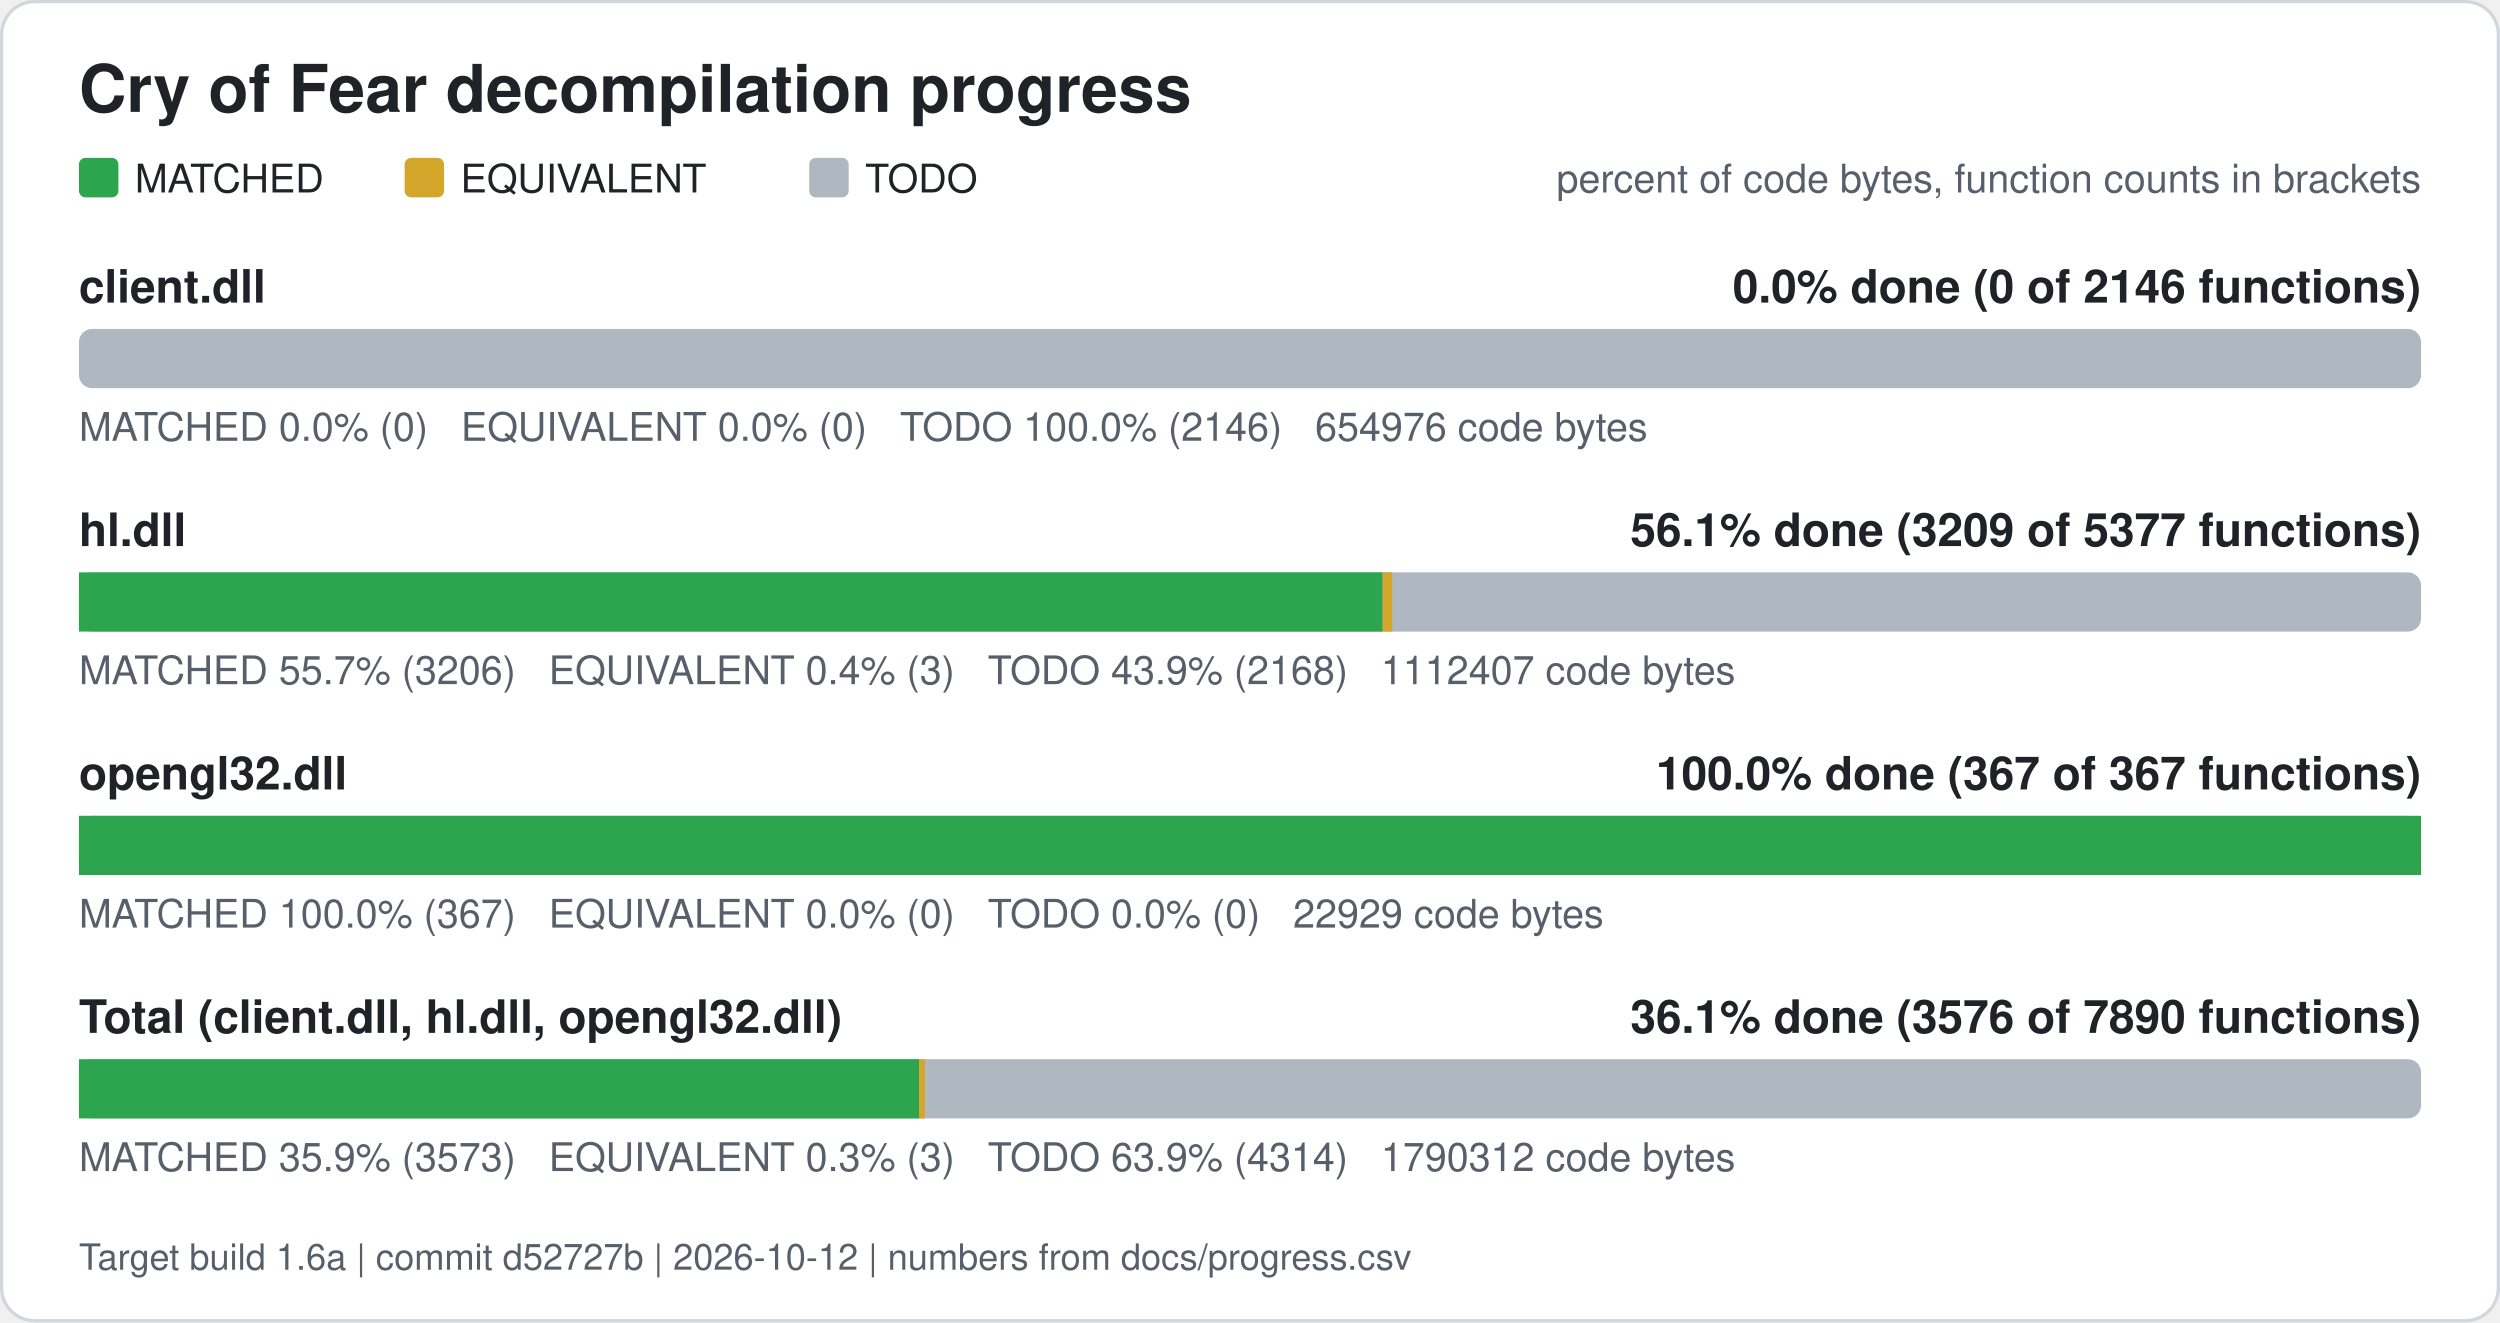
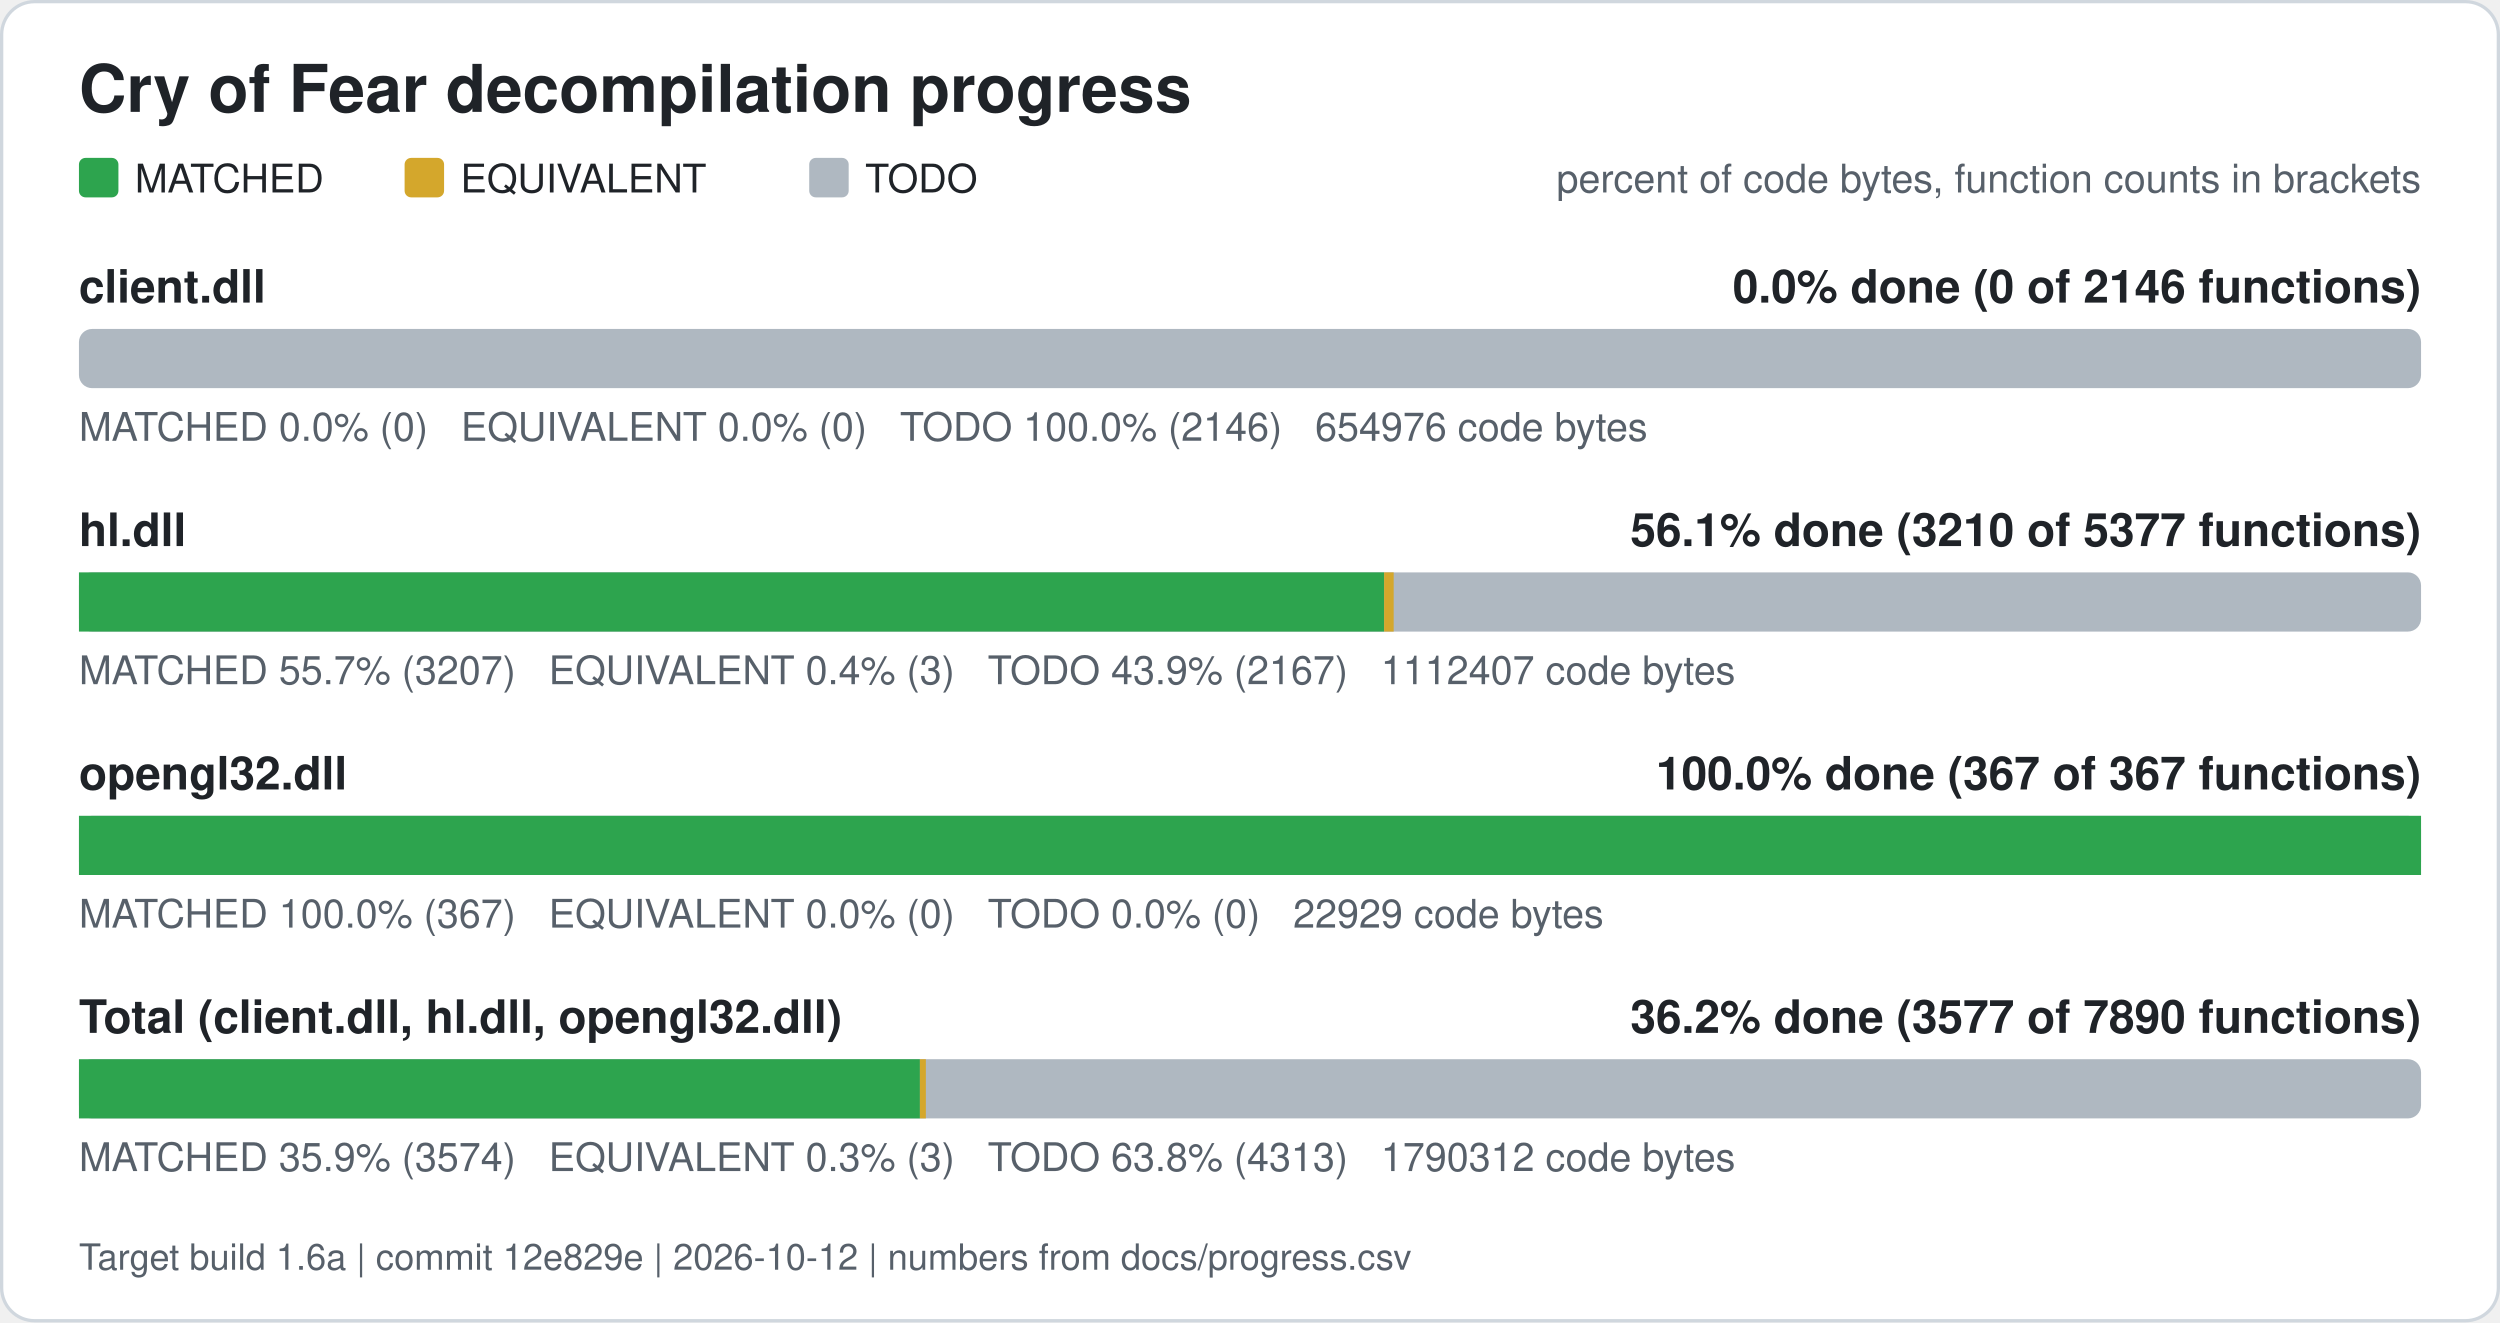
<svg xmlns="http://www.w3.org/2000/svg" width="760" height="402" viewBox="0 0 760 402" role="img" aria-label="Cry of Fear decompilation progress">
  <rect x="0.5" y="0.5" width="759" height="401" rx="10" fill="#ffffff" stroke="#d0d7de" />
  <text x="24" y="34" font-family="Segoe UI, Helvetica, Arial, sans-serif" font-size="20" font-weight="600" fill="#1f2328">Cry of Fear decompilation progress</text>
  <rect x="24" y="48" width="12" height="12" rx="2" fill="#2da44e" />
  <text x="41" y="58.5" font-family="Segoe UI, Helvetica, Arial, sans-serif" font-size="12" fill="#1f2328">MATCHED</text>
  <rect x="123" y="48" width="12" height="12" rx="2" fill="#d4a72c" />
  <text x="140" y="58.5" font-family="Segoe UI, Helvetica, Arial, sans-serif" font-size="12" fill="#1f2328">EQUIVALENT</text>
  <rect x="246" y="48" width="12" height="12" rx="2" fill="#afb8c1" />
  <text x="263" y="58.5" font-family="Segoe UI, Helvetica, Arial, sans-serif" font-size="12" fill="#1f2328">TODO</text>
  <text x="736" y="58.5" font-family="Segoe UI, Helvetica, Arial, sans-serif" font-size="12" fill="#57606a" text-anchor="end">percent of code bytes, function counts in brackets</text>
  <text x="24" y="92" font-family="Segoe UI, Helvetica, Arial, sans-serif" font-size="14" font-weight="600" fill="#1f2328">client.dll</text>
  <text x="736" y="92" font-family="Segoe UI, Helvetica, Arial, sans-serif" font-size="14" font-weight="600" fill="#1f2328" text-anchor="end">0.0% done (0 of 2146 functions)</text>
  <rect x="24" y="100" width="712" height="18" rx="4" fill="#afb8c1" />
  <text x="24" y="134" font-family="Segoe UI, Helvetica, Arial, sans-serif" font-size="12" fill="#57606a" xml:space="preserve">MATCHED 0.0% (0)   EQUIVALENT 0.0% (0)   TODO 100.0% (2146)   654976 code bytes</text>
  <text x="24" y="166" font-family="Segoe UI, Helvetica, Arial, sans-serif" font-size="14" font-weight="600" fill="#1f2328">hl.dll</text>
-   <text x="736" y="166" font-family="Segoe UI, Helvetica, Arial, sans-serif" font-size="14" font-weight="600" fill="#1f2328" text-anchor="end">56.1% done (3209 of 5377 functions)</text>
+   <text x="736" y="166" font-family="Segoe UI, Helvetica, Arial, sans-serif" font-size="14" font-weight="600" fill="#1f2328" text-anchor="end">56.1% done (3210 of 5377 functions)</text>
  <rect x="24" y="174" width="712" height="18" rx="4" fill="#afb8c1" />
-   <rect x="24.00" y="174" width="396.33" height="18" fill="#2da44e" />
-   <rect x="420.33" y="174" width="2.91" height="18" fill="#d4a72c" />
-   <text x="24" y="208" font-family="Segoe UI, Helvetica, Arial, sans-serif" font-size="12" fill="#57606a" xml:space="preserve">MATCHED 55.7% (3206)   EQUIVALENT 0.4% (3)   TODO 43.9% (2168)   1112407 code bytes</text>
+   <rect x="24.00" y="174" width="396.77" height="18" fill="#2da44e" />
+   <rect x="420.77" y="174" width="2.91" height="18" fill="#d4a72c" />
+   <text x="24" y="208" font-family="Segoe UI, Helvetica, Arial, sans-serif" font-size="12" fill="#57606a" xml:space="preserve">MATCHED 55.7% (3207)   EQUIVALENT 0.4% (3)   TODO 43.9% (2167)   1112407 code bytes</text>
  <text x="24" y="240" font-family="Segoe UI, Helvetica, Arial, sans-serif" font-size="14" font-weight="600" fill="#1f2328">opengl32.dll</text>
  <text x="736" y="240" font-family="Segoe UI, Helvetica, Arial, sans-serif" font-size="14" font-weight="600" fill="#1f2328" text-anchor="end">100.0% done (367 of 367 functions)</text>
  <rect x="24" y="248" width="712" height="18" rx="4" fill="#afb8c1" />
  <rect x="24.00" y="248" width="712.00" height="18" fill="#2da44e" />
  <text x="24" y="282" font-family="Segoe UI, Helvetica, Arial, sans-serif" font-size="12" fill="#57606a" xml:space="preserve">MATCHED 100.0% (367)   EQUIVALENT 0.0% (0)   TODO 0.0% (0)   22929 code bytes</text>
  <text x="24" y="314" font-family="Segoe UI, Helvetica, Arial, sans-serif" font-size="14" font-weight="600" fill="#1f2328">Total (client.dll, hl.dll, opengl32.dll)</text>
-   <text x="736" y="314" font-family="Segoe UI, Helvetica, Arial, sans-serif" font-size="14" font-weight="600" fill="#1f2328" text-anchor="end">36.1% done (3576 of 7890 functions)</text>
+   <text x="736" y="314" font-family="Segoe UI, Helvetica, Arial, sans-serif" font-size="14" font-weight="600" fill="#1f2328" text-anchor="end">36.2% done (3577 of 7890 functions)</text>
  <rect x="24" y="322" width="712" height="18" rx="4" fill="#afb8c1" />
-   <rect x="24.00" y="322" width="255.38" height="18" fill="#2da44e" />
-   <rect x="279.38" y="322" width="1.81" height="18" fill="#d4a72c" />
-   <text x="24" y="356" font-family="Segoe UI, Helvetica, Arial, sans-serif" font-size="12" fill="#57606a" xml:space="preserve">MATCHED 35.9% (3573)   EQUIVALENT 0.3% (3)   TODO 63.9% (4314)   1790312 code bytes</text>
-   <text x="24" y="386" font-family="Segoe UI, Helvetica, Arial, sans-serif" font-size="11" fill="#57606a">Target build 1.6a | commit d52727b | 2026-10-12 | numbers from docs/progress.csv</text>
+   <rect x="24.00" y="322" width="255.65" height="18" fill="#2da44e" />
+   <rect x="279.65" y="322" width="1.81" height="18" fill="#d4a72c" />
+   <text x="24" y="356" font-family="Segoe UI, Helvetica, Arial, sans-serif" font-size="12" fill="#57606a" xml:space="preserve">MATCHED 35.9% (3574)   EQUIVALENT 0.3% (3)   TODO 63.8% (4313)   1790312 code bytes</text>
+   <text x="24" y="386" font-family="Segoe UI, Helvetica, Arial, sans-serif" font-size="11" fill="#57606a">Target build 1.6a | commit 12e829e | 2026-10-12 | numbers from docs/progress.csv</text>
</svg>
